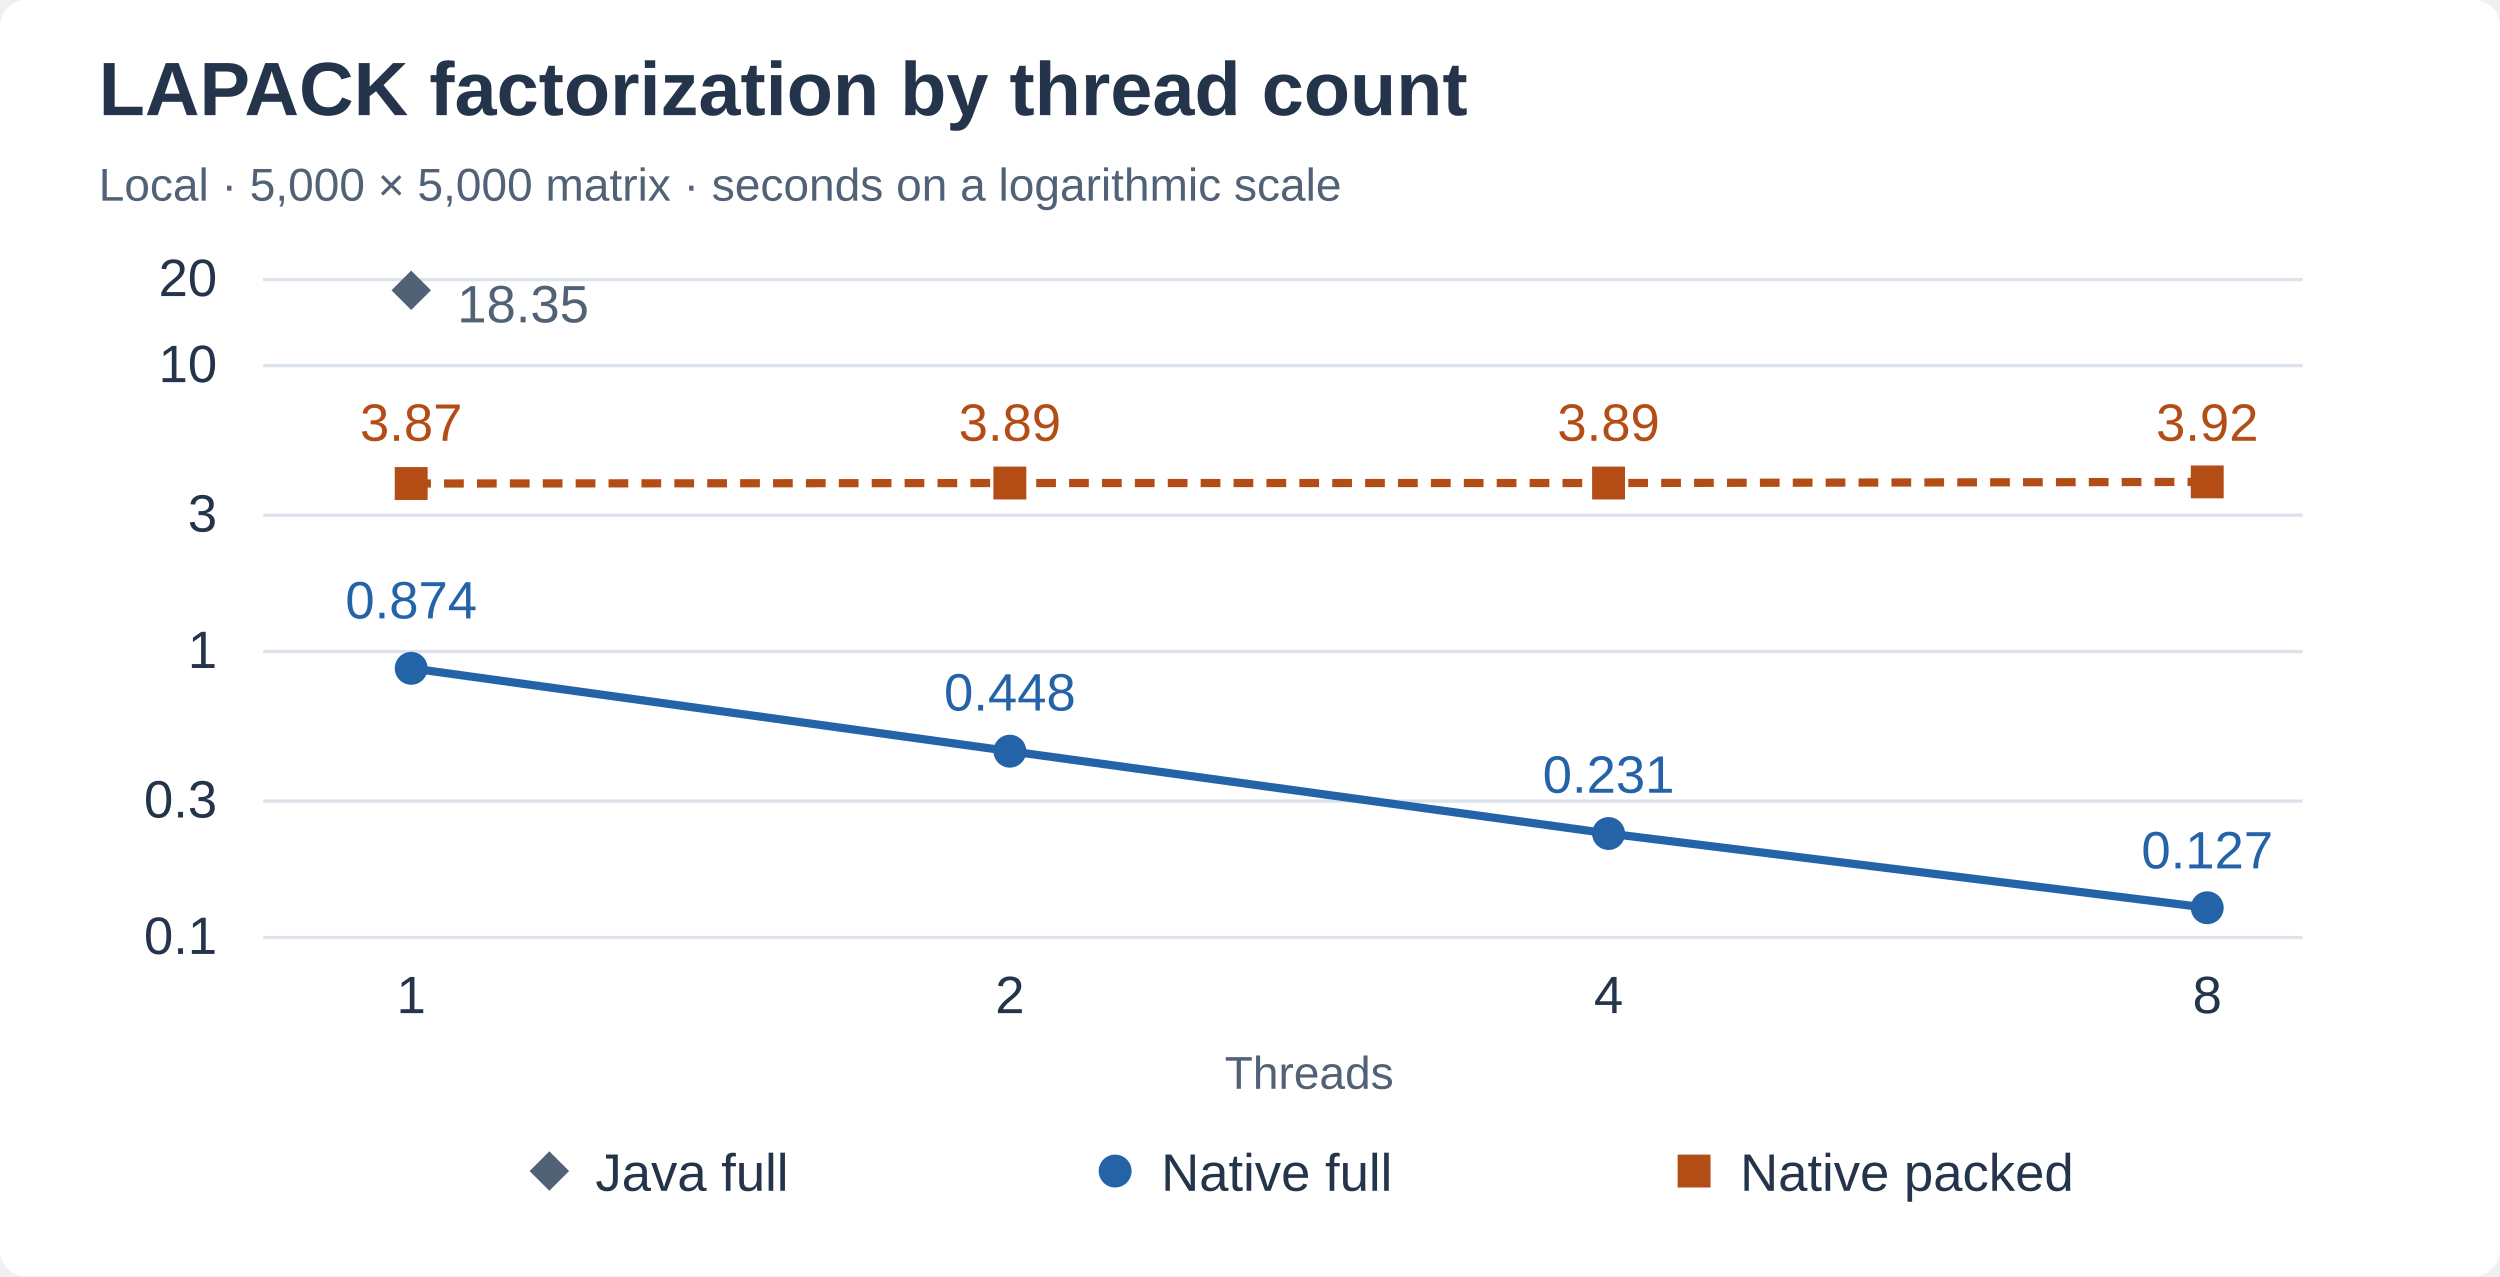
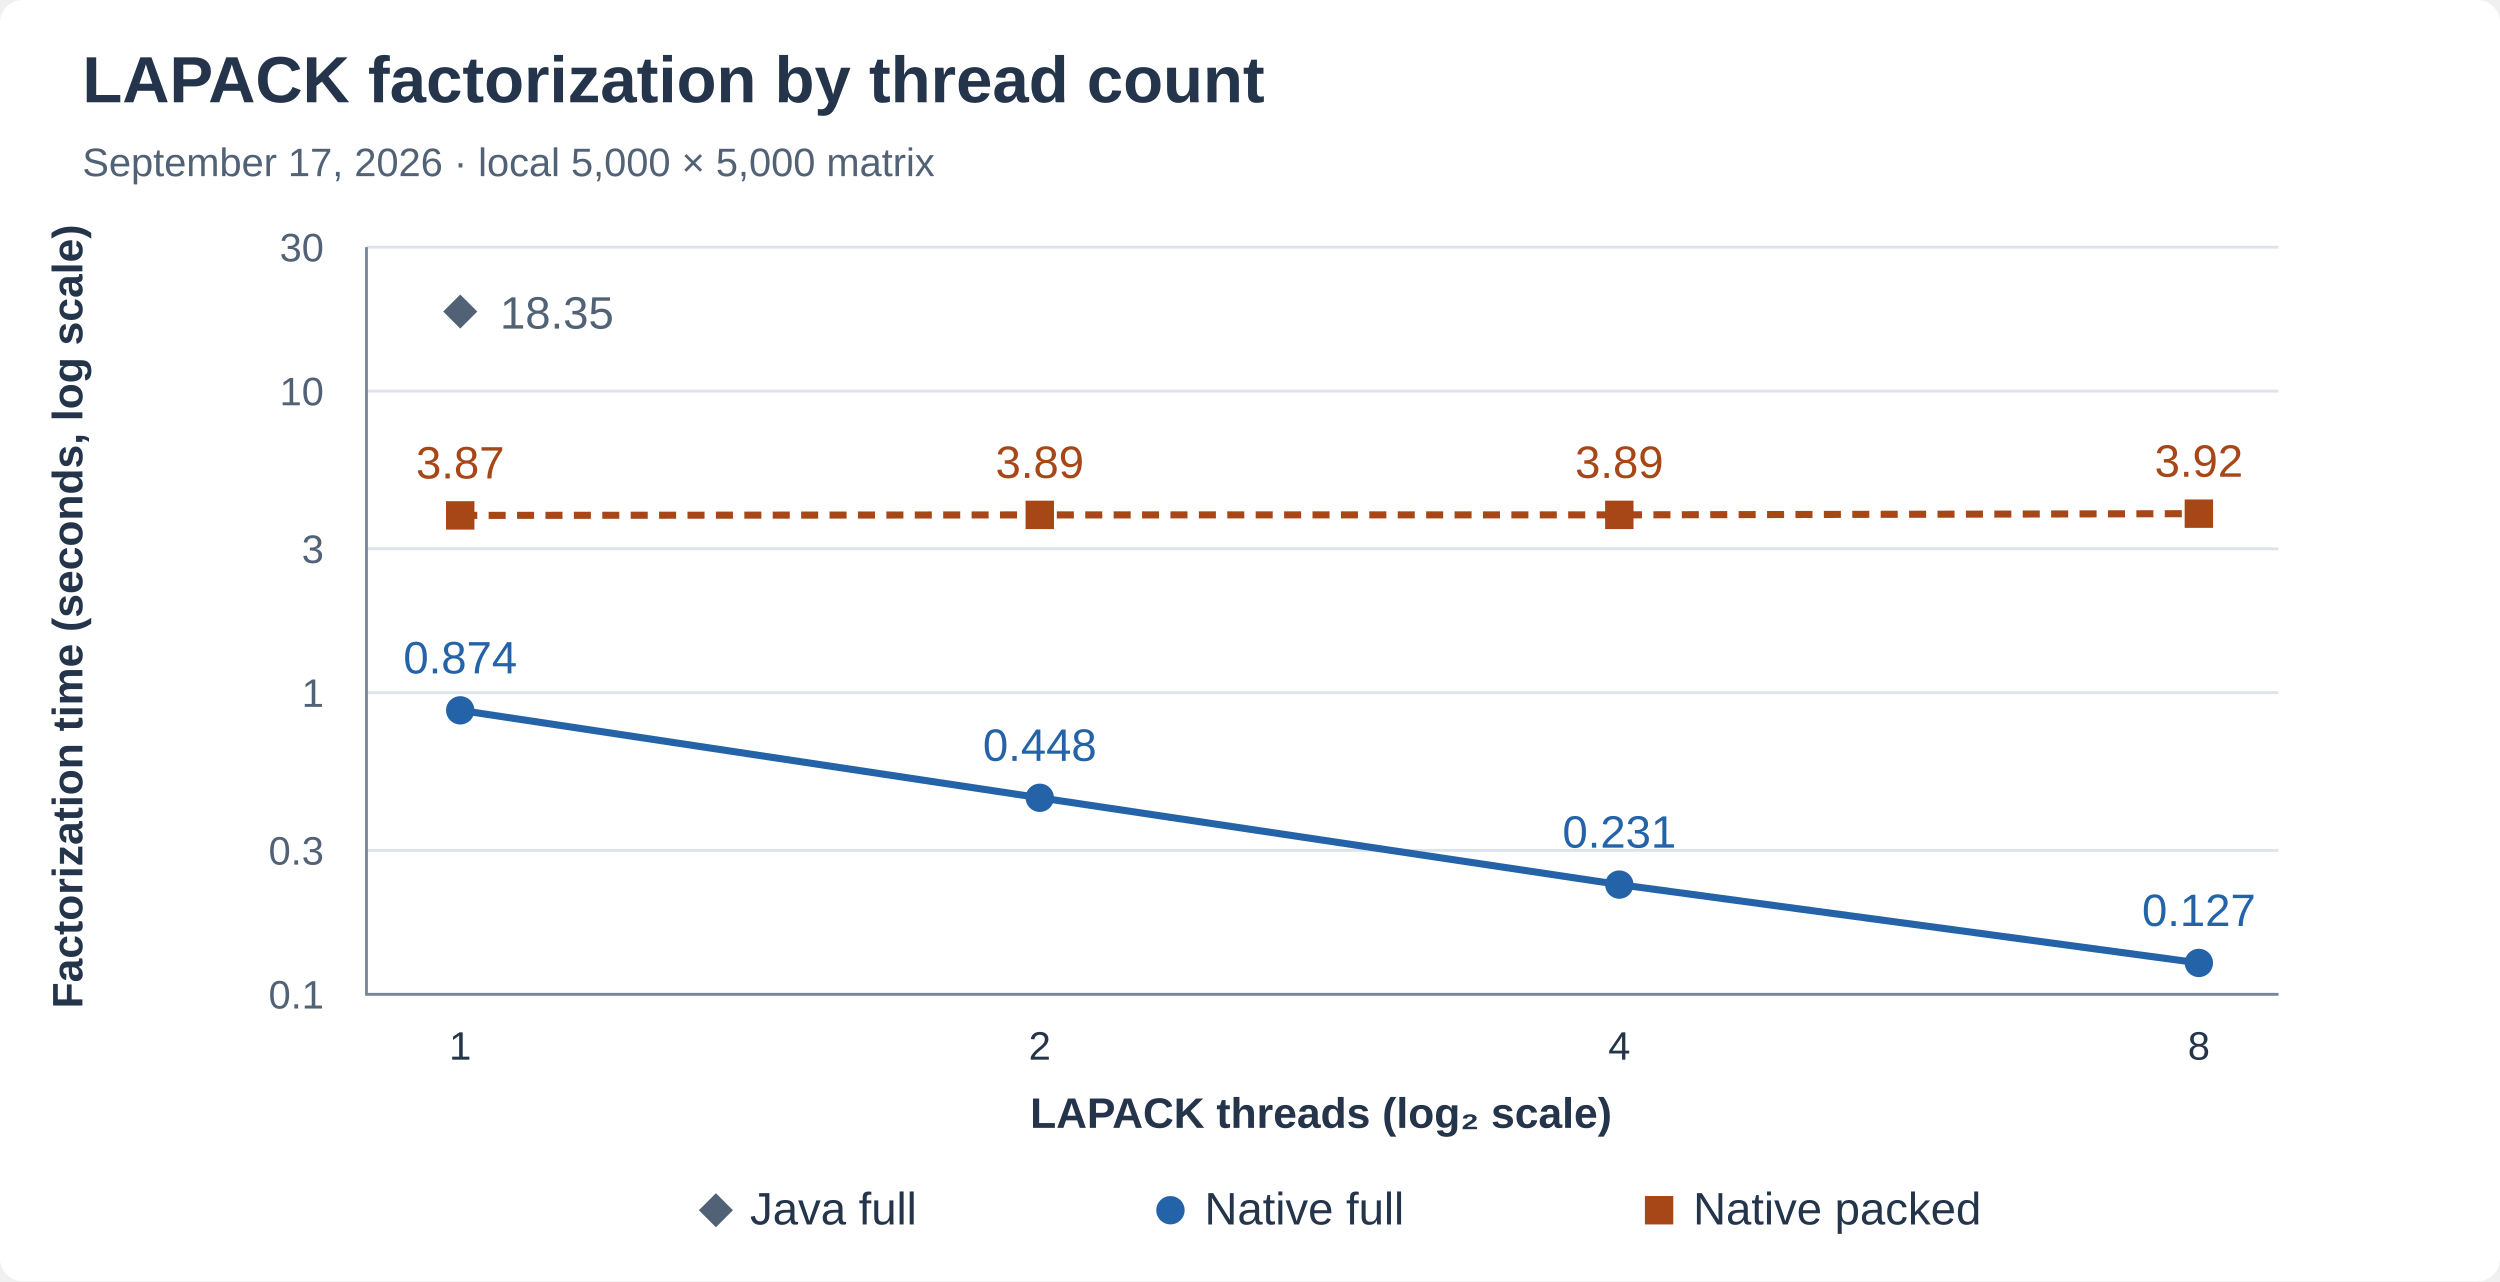
- <svg xmlns="http://www.w3.org/2000/svg" width="760" height="388" viewBox="0 0 760 388" role="img" aria-labelledby="title desc">
+ <svg xmlns="http://www.w3.org/2000/svg" width="880" height="451" viewBox="0 0 880 451" role="img" aria-labelledby="title desc">
  <style>
-     text { font: 16px Arial, Helvetica, sans-serif; fill: #24344a; }
+     text { font-family: Arial, Helvetica, sans-serif; font-size: 16px; fill: #24344a; }
    .title { font-size: 23px; font-weight: 700; }
-     .muted { font-size: 14px; fill: #526276; }
-     .grid { stroke: #dce3eb; }
+     .detail { font-size: 14px; fill: #526276; }
+     .axis-label { font-size: 15px; font-weight: 700; }
+     .tick { font-size: 14px; text-anchor: middle; }
+     .grid { fill: none; stroke: #dce3eb; }
+     .axis { fill: none; stroke: #77879a; }
    .native-full { fill: #2463a8; }
-     .native-packed { fill: #b44c16; }
+     .native-packed { fill: #a74718; }
+     .series { fill: none; stroke-width: 2.5; }
+     .native-full.series { stroke: #2463a8; }
+     .native-packed.series { stroke: #a74718; }
    .java-full { fill: #526276; }
-     .series { fill: none; stroke-width: 2.5; }
  </style>
-   <rect width="760" height="388" rx="8" fill="#fff" />
-   <text x="30" y="35" class="title">LAPACK factorization by thread count</text>
-   <text x="30" y="61" class="muted">Local · 5,000 × 5,000 matrix · seconds on a logarithmic scale</text>
-   <path d="M80 85h620 M80 111.16h620 M80 156.61h620 M80 198.08h620 M80 243.53h620 M80 285h620" class="grid" fill="none" />
-   <g text-anchor="end">
-     <text x="66" y="90">20</text>
-     <text x="66" y="116.16">10</text>
-     <text x="66" y="161.61">3</text>
-     <text x="66" y="203.08">1</text>
-     <text x="66" y="248.53">0.3</text>
-     <text x="66" y="290">0.1</text>
+   <rect width="880" height="451" rx="8" fill="#fff" />
+   <text x="29" y="36" class="title">LAPACK factorization by thread count</text>
+   <text x="29" y="62" class="detail">September 17, 2026 · local 5,000 × 5,000 matrix</text>
+   <path d="M129 350H802 M129 299.34H802 M129 243.83H802 M129 193.17H802 M129 137.66H802 M129 87H802" class="grid" />
+   <path d="M129 87V350H802" class="axis" />
+   <text x="29" y="217" class="axis-label" text-anchor="middle" transform="rotate(-90 29 217)">Factorization time (seconds, log scale)</text>
+   <text x="114" y="355" class="detail" text-anchor="end">0.1</text>
+   <text x="114" y="304.34" class="detail" text-anchor="end">0.3</text>
+   <text x="114" y="248.83" class="detail" text-anchor="end">1</text>
+   <text x="114" y="198.17" class="detail" text-anchor="end">3</text>
+   <text x="114" y="142.66" class="detail" text-anchor="end">10</text>
+   <text x="114" y="92" class="detail" text-anchor="end">30</text>
+   <text x="162" y="373" class="tick">1</text>
+   <text x="366" y="373" class="tick">2</text>
+   <text x="570" y="373" class="tick">4</text>
+   <text x="774" y="373" class="tick">8</text>
+   <text x="465" y="397" class="axis-label" text-anchor="middle">LAPACK threads (log₂ scale)</text>
+   <path d="M252 420l6 6-6 6-6-6z" class="java-full" />
+   <text x="264" y="431">Java full</text>
+   <circle cx="412" cy="426" r="5" class="native-full" />
+   <text x="424" y="431">Native full</text>
+   <rect x="579" y="421" width="10" height="10" class="native-packed" />
+   <text x="596" y="431">Native packed</text>
+   <g aria-label="Java full">
+     <path d="M162 103.67l6 6-6 6-6-6z" class="java-full" />
+     <text x="176" y="115.67" class="java-full">18.35</text>
  </g>
-   <g text-anchor="middle">
-     <text x="125" y="308">1</text>
-     <text x="307" y="308">2</text>
-     <text x="489" y="308">4</text>
-     <text x="671" y="308">8</text>
-     <text x="398" y="331" class="muted">Threads</text>
+   <g aria-label="Native packed">
+     <polyline points="162,181.42 366,181.24 570,181.23 774,180.81" class="native-packed series" stroke-dasharray="6 4" />
+     <rect x="157" y="176.42" width="10" height="10" class="native-packed" />
+     <text x="162" y="168.42" class="native-packed" text-anchor="middle">3.87</text>
+     <rect x="361" y="176.24" width="10" height="10" class="native-packed" />
+     <text x="366" y="168.24" class="native-packed" text-anchor="middle">3.89</text>
+     <rect x="565" y="176.23" width="10" height="10" class="native-packed" />
+     <text x="570" y="168.23" class="native-packed" text-anchor="middle">3.89</text>
+     <rect x="769" y="175.81" width="10" height="10" class="native-packed" />
+     <text x="774" y="167.81" class="native-packed" text-anchor="middle">3.92</text>
  </g>
-   <path d="M125 82.25l6 6-6 6-6-6z" class="java-full" />
-   <text x="139" y="98" class="java-full">18.35</text>
-   <polyline points="125,146.99 307,146.84 489,146.84 671,146.50" class="series" stroke="#b44c16" stroke-dasharray="6 4" />
-   <g class="native-packed" text-anchor="middle">
-     <rect x="120" y="141.99" width="10" height="10" />
-     <rect x="302" y="141.84" width="10" height="10" />
-     <rect x="484" y="141.84" width="10" height="10" />
-     <rect x="666" y="141.50" width="10" height="10" />
-     <text x="125" y="134" class="native-packed">3.87</text>
-     <text x="307" y="134" class="native-packed">3.89</text>
-     <text x="489" y="134" class="native-packed">3.89</text>
-     <text x="671" y="134" class="native-packed">3.92</text>
+   <g aria-label="Native full">
+     <polyline points="162,250.04 366,280.82 570,311.38 774,338.96" class="native-full series" />
+     <circle cx="162" cy="250.04" r="5" class="native-full" />
+     <text x="162" y="237.04" class="native-full" text-anchor="middle">0.874</text>
+     <circle cx="366" cy="280.82" r="5" class="native-full" />
+     <text x="366" y="267.82" class="native-full" text-anchor="middle">0.448</text>
+     <circle cx="570" cy="311.38" r="5" class="native-full" />
+     <text x="570" y="298.38" class="native-full" text-anchor="middle">0.231</text>
+     <circle cx="774" cy="338.96" r="5" class="native-full" />
+     <text x="774" y="325.96" class="native-full" text-anchor="middle">0.127</text>
  </g>
-   <polyline points="125,203.17 307,228.36 489,253.39 671,275.96" class="series" stroke="#2463a8" />
-   <g class="native-full" text-anchor="middle">
-     <circle cx="125" cy="203.17" r="5" />
-     <circle cx="307" cy="228.36" r="5" />
-     <circle cx="489" cy="253.39" r="5" />
-     <circle cx="671" cy="275.96" r="5" />
-     <text x="125" y="188" class="native-full">0.874</text>
-     <text x="307" y="216" class="native-full">0.448</text>
-     <text x="489" y="241" class="native-full">0.231</text>
-     <text x="671" y="264" class="native-full">0.127</text>
-   </g>
-   <path d="M167 350l6 6-6 6-6-6z" class="java-full" />
-   <text x="181" y="362">Java full</text>
-   <circle cx="339" cy="356" r="5" class="native-full" />
-   <text x="353" y="362">Native full</text>
-   <rect x="510" y="351" width="10" height="10" class="native-packed" />
-   <text x="529" y="362">Native packed</text>
</svg>
